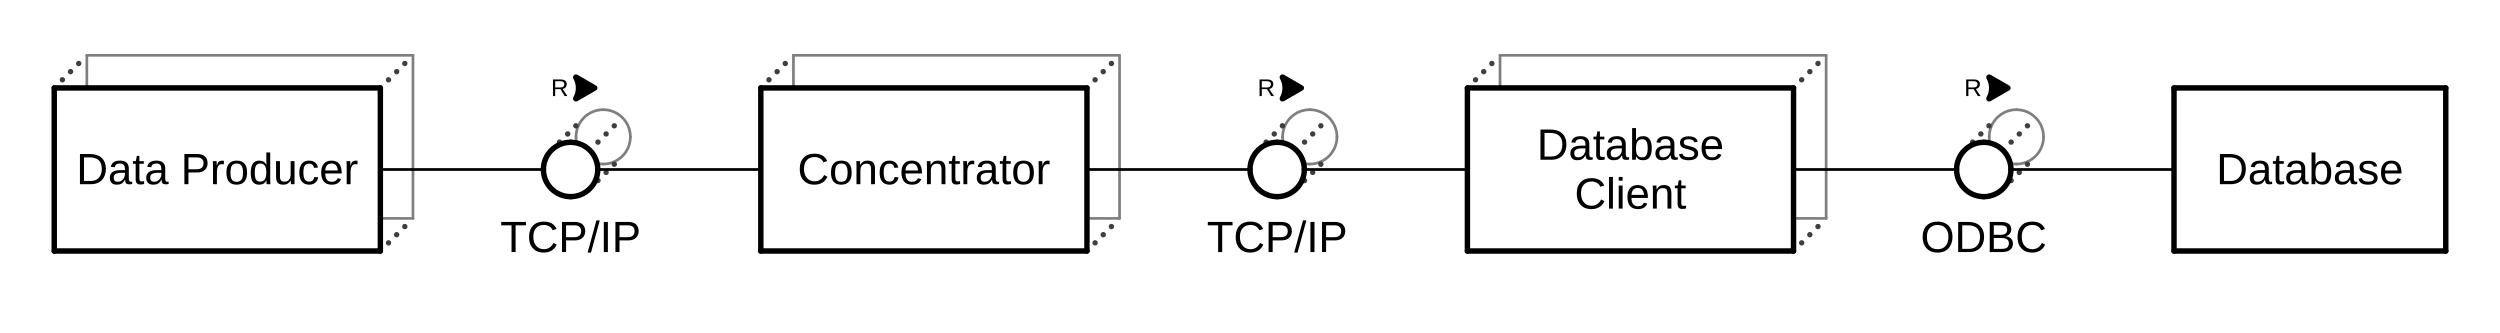
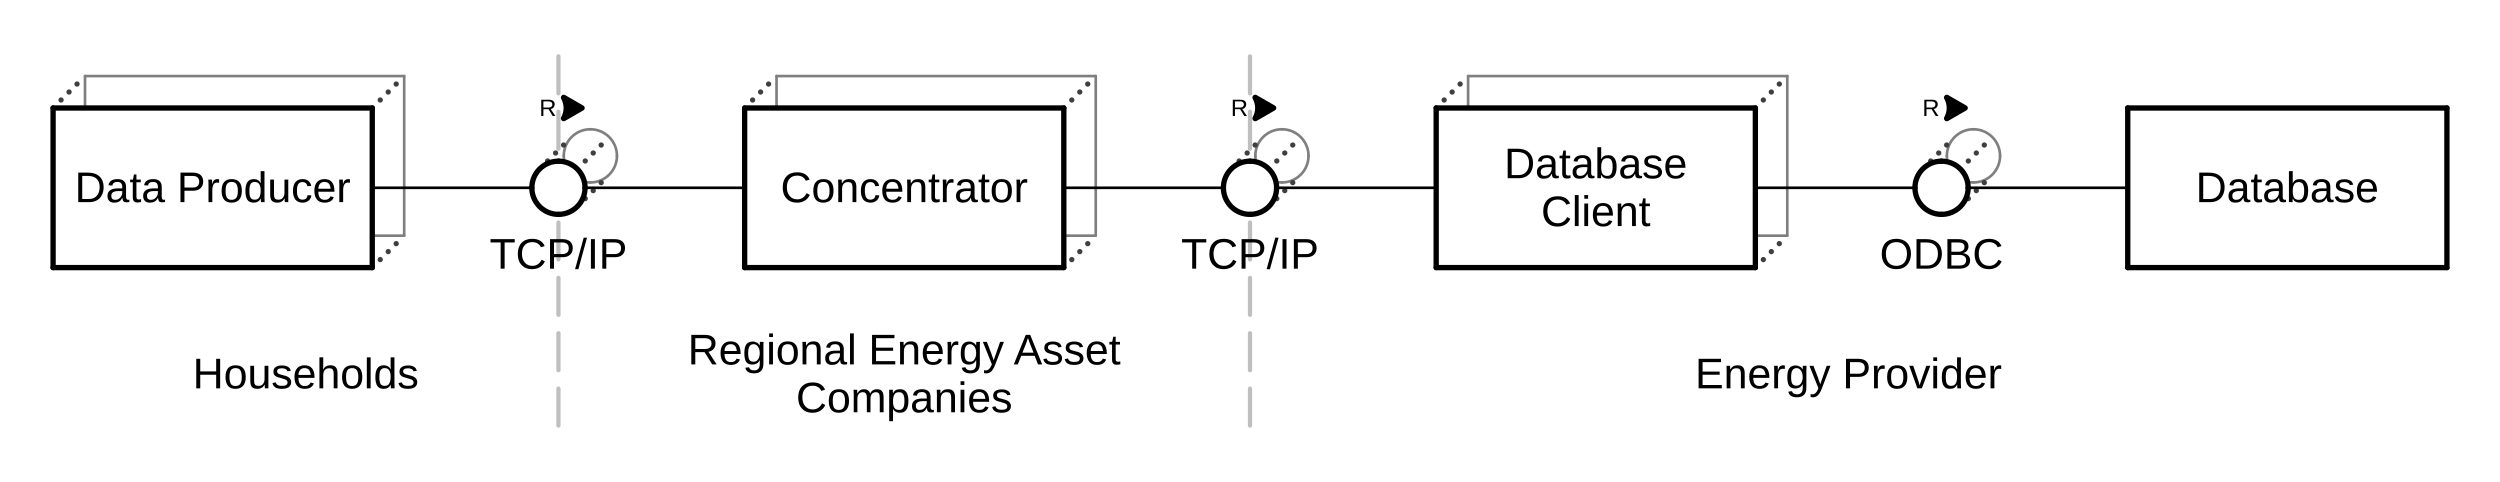
- <svg xmlns="http://www.w3.org/2000/svg" width="230.5mm" height="30.625mm" viewBox="0.0 0.0 230.5 30.625" version="1.1">
+ <svg xmlns="http://www.w3.org/2000/svg" width="235.5mm" height="45.4mm" viewBox="0.0 0.0 235.5 45.4" version="1.1">
  <g>
    <g>
      <g>
-         <path d=" M 73.155,20.136 L 103.223,20.136 L 103.223,5.102 L 73.155,5.102 z" fill="rgb(255,255,255)" />
-         <line x1="73.155" y1="20.136" x2="103.223" y2="20.136" stroke="rgb(127,127,127)" stroke-width="0.251" stroke-linecap="round" />
-         <line x1="103.223" y1="20.136" x2="103.223" y2="5.102" stroke="rgb(127,127,127)" stroke-width="0.251" stroke-linecap="round" />
-         <line x1="103.223" y1="5.102" x2="73.155" y2="5.102" stroke="rgb(127,127,127)" stroke-width="0.251" stroke-linecap="round" />
-         <line x1="73.155" y1="5.102" x2="73.155" y2="20.136" stroke="rgb(127,127,127)" stroke-width="0.251" stroke-linecap="round" />
-         <g>
-           <circle cx="72.403" cy="20.888" r="0.251" fill="rgb(63,63,63)" />
-           <circle cx="71.651" cy="21.639" r="0.251" fill="rgb(63,63,63)" />
-           <circle cx="70.9" cy="22.391" r="0.251" fill="rgb(63,63,63)" />
-         </g>
-         <g>
-           <circle cx="102.471" cy="20.888" r="0.251" fill="rgb(63,63,63)" />
-           <circle cx="101.719" cy="21.639" r="0.251" fill="rgb(63,63,63)" />
-           <circle cx="100.968" cy="22.391" r="0.251" fill="rgb(63,63,63)" />
-         </g>
-         <g>
-           <circle cx="102.471" cy="5.854" r="0.251" fill="rgb(63,63,63)" />
-           <circle cx="101.719" cy="6.605" r="0.251" fill="rgb(63,63,63)" />
-           <circle cx="100.968" cy="7.357" r="0.251" fill="rgb(63,63,63)" />
-         </g>
-         <g>
-           <circle cx="72.403" cy="5.854" r="0.251" fill="rgb(63,63,63)" />
-           <circle cx="71.651" cy="6.605" r="0.251" fill="rgb(63,63,63)" />
-           <circle cx="70.9" cy="7.357" r="0.251" fill="rgb(63,63,63)" />
-         </g>
-       </g>
-       <g>
-         <path d=" M 70.148,23.143 L 100.216,23.143 L 100.216,8.109 L 70.148,8.109 z" fill="rgb(255,255,255)" />
-         <line x1="70.148" y1="23.143" x2="100.216" y2="23.143" stroke="rgb(0,0,0)" stroke-width="0.501" stroke-linecap="round" />
-         <line x1="100.216" y1="23.143" x2="100.216" y2="8.109" stroke="rgb(0,0,0)" stroke-width="0.501" stroke-linecap="round" />
-         <line x1="100.216" y1="8.109" x2="70.148" y2="8.109" stroke="rgb(0,0,0)" stroke-width="0.501" stroke-linecap="round" />
-         <line x1="70.148" y1="8.109" x2="70.148" y2="23.143" stroke="rgb(0,0,0)" stroke-width="0.501" stroke-linecap="round" />
-         <g>
-           <text x="85.182" y="16.979" textLength="23.213" lengthAdjust="spacingAndGlyphs" text-anchor="middle" font-family="Arial" font-size="4.029">Concentrator</text>
-         </g>
-       </g>
-     </g>
-     <g>
-       <g>
-         <path d=" M 138.302,20.136 L 168.37,20.136 L 168.37,5.102 L 138.302,5.102 z" fill="rgb(255,255,255)" />
-         <line x1="138.302" y1="20.136" x2="168.37" y2="20.136" stroke="rgb(127,127,127)" stroke-width="0.251" stroke-linecap="round" />
-         <line x1="168.37" y1="20.136" x2="168.37" y2="5.102" stroke="rgb(127,127,127)" stroke-width="0.251" stroke-linecap="round" />
-         <line x1="168.37" y1="5.102" x2="138.302" y2="5.102" stroke="rgb(127,127,127)" stroke-width="0.251" stroke-linecap="round" />
-         <line x1="138.302" y1="5.102" x2="138.302" y2="20.136" stroke="rgb(127,127,127)" stroke-width="0.251" stroke-linecap="round" />
-         <g>
-           <circle cx="137.55" cy="20.888" r="0.251" fill="rgb(63,63,63)" />
-           <circle cx="136.799" cy="21.639" r="0.251" fill="rgb(63,63,63)" />
-           <circle cx="136.047" cy="22.391" r="0.251" fill="rgb(63,63,63)" />
-         </g>
-         <g>
-           <circle cx="167.618" cy="20.888" r="0.251" fill="rgb(63,63,63)" />
-           <circle cx="166.867" cy="21.639" r="0.251" fill="rgb(63,63,63)" />
-           <circle cx="166.115" cy="22.391" r="0.251" fill="rgb(63,63,63)" />
-         </g>
-         <g>
-           <circle cx="167.618" cy="5.854" r="0.251" fill="rgb(63,63,63)" />
-           <circle cx="166.867" cy="6.605" r="0.251" fill="rgb(63,63,63)" />
-           <circle cx="166.115" cy="7.357" r="0.251" fill="rgb(63,63,63)" />
-         </g>
-         <g>
-           <circle cx="137.55" cy="5.854" r="0.251" fill="rgb(63,63,63)" />
-           <circle cx="136.799" cy="6.605" r="0.251" fill="rgb(63,63,63)" />
-           <circle cx="136.047" cy="7.357" r="0.251" fill="rgb(63,63,63)" />
-         </g>
-       </g>
-       <g>
-         <path d=" M 135.295,23.143 L 165.363,23.143 L 165.363,8.109 L 135.295,8.109 z" fill="rgb(255,255,255)" />
-         <line x1="135.295" y1="23.143" x2="165.363" y2="23.143" stroke="rgb(0,0,0)" stroke-width="0.501" stroke-linecap="round" />
-         <line x1="165.363" y1="23.143" x2="165.363" y2="8.109" stroke="rgb(0,0,0)" stroke-width="0.501" stroke-linecap="round" />
-         <line x1="165.363" y1="8.109" x2="135.295" y2="8.109" stroke="rgb(0,0,0)" stroke-width="0.501" stroke-linecap="round" />
-         <line x1="135.295" y1="8.109" x2="135.295" y2="23.143" stroke="rgb(0,0,0)" stroke-width="0.501" stroke-linecap="round" />
-         <g>
-           <text x="150.329" y="14.724" textLength="17.199" lengthAdjust="spacingAndGlyphs" text-anchor="middle" font-family="Arial" font-size="4.029">Database</text>
-           <text x="150.329" y="19.234" textLength="10.283" lengthAdjust="spacingAndGlyphs" text-anchor="middle" font-family="Arial" font-size="4.029">Client</text>
-         </g>
-       </g>
-     </g>
-     <g>
-       <g>
-         <path d=" M 200.443,23.143 L 225.499,23.143 L 225.499,8.109 L 200.443,8.109 z" fill="rgb(255,255,255)" />
-         <line x1="200.443" y1="23.143" x2="225.499" y2="23.143" stroke="rgb(0,0,0)" stroke-width="0.501" stroke-linecap="round" />
-         <line x1="225.499" y1="23.143" x2="225.499" y2="8.109" stroke="rgb(0,0,0)" stroke-width="0.501" stroke-linecap="round" />
-         <line x1="225.499" y1="8.109" x2="200.443" y2="8.109" stroke="rgb(0,0,0)" stroke-width="0.501" stroke-linecap="round" />
-         <line x1="200.443" y1="8.109" x2="200.443" y2="23.143" stroke="rgb(0,0,0)" stroke-width="0.501" stroke-linecap="round" />
-         <g>
-           <text x="212.971" y="16.979" textLength="17.199" lengthAdjust="spacingAndGlyphs" text-anchor="middle" font-family="Arial" font-size="4.029">Database</text>
-         </g>
-       </g>
-     </g>
-     <g>
-       <g>
-         <path d="M 118.257,12.619 A 2.506 2.506 0 0 0 120.762,15.125 L 120.762,15.125 A 2.506 2.506 0 0 0 123.268,12.619 L 123.268,12.619 A 2.506 2.506 0 0 0 120.762,10.113 L 120.762,10.113 A 2.506 2.506 0 0 0 118.257,12.619 z" fill="rgb(255,255,255)" />
-         <path d="M 118.257,12.619 A 2.506 2.506 0 0 0 120.762,15.125" stroke="rgb(127,127,127)" stroke-width="0.251" fill="none" stroke-linecap="round" />
-         <path d="M 120.762,15.125 A 2.506 2.506 0 0 0 123.268,12.619" stroke="rgb(127,127,127)" stroke-width="0.251" fill="none" stroke-linecap="round" />
-         <path d="M 123.268,12.619 A 2.506 2.506 0 0 0 120.762,10.113" stroke="rgb(127,127,127)" stroke-width="0.251" fill="none" stroke-linecap="round" />
-         <path d="M 120.762,10.113 A 2.506 2.506 0 0 0 118.257,12.619" stroke="rgb(127,127,127)" stroke-width="0.251" fill="none" stroke-linecap="round" />
-         <g>
-           <circle cx="121.783" cy="15.142" r="0.251" fill="rgb(63,63,63)" />
-           <circle cx="121.031" cy="15.894" r="0.251" fill="rgb(63,63,63)" />
-           <circle cx="120.279" cy="16.646" r="0.251" fill="rgb(63,63,63)" />
-         </g>
-         <g>
-           <circle cx="121.783" cy="11.599" r="0.251" fill="rgb(63,63,63)" />
-           <circle cx="121.031" cy="12.351" r="0.251" fill="rgb(63,63,63)" />
-           <circle cx="120.279" cy="13.102" r="0.251" fill="rgb(63,63,63)" />
-         </g>
-         <g>
-           <circle cx="118.239" cy="11.599" r="0.251" fill="rgb(63,63,63)" />
-           <circle cx="117.487" cy="12.351" r="0.251" fill="rgb(63,63,63)" />
-           <circle cx="116.736" cy="13.102" r="0.251" fill="rgb(63,63,63)" />
-         </g>
-       </g>
-       <g>
-         <path d="M 115.25,15.626 A 2.506 2.506 0 0 0 117.756,18.131 L 117.756,18.131 A 2.506 2.506 0 0 0 120.261,15.626 L 120.261,15.626 A 2.506 2.506 0 0 0 117.756,13.12 L 117.756,13.12 A 2.506 2.506 0 0 0 115.25,15.626 z" fill="rgb(255,255,255)" />
-         <path d="M 115.25,15.626 A 2.506 2.506 0 0 0 117.756,18.131" stroke="rgb(0,0,0)" stroke-width="0.501" fill="none" stroke-linecap="round" />
-         <path d="M 117.756,18.131 A 2.506 2.506 0 0 0 120.261,15.626" stroke="rgb(0,0,0)" stroke-width="0.501" fill="none" stroke-linecap="round" />
-         <path d="M 120.261,15.626 A 2.506 2.506 0 0 0 117.756,13.12" stroke="rgb(0,0,0)" stroke-width="0.501" fill="none" stroke-linecap="round" />
-         <path d="M 117.756,13.12 A 2.506 2.506 0 0 0 115.25,15.626" stroke="rgb(0,0,0)" stroke-width="0.501" fill="none" stroke-linecap="round" />
-         <g>
-           <text x="117.756" y="23.243" textLength="13.05" lengthAdjust="spacingAndGlyphs" text-anchor="middle" font-family="Arial" font-size="4.029">TCP/IP</text>
-         </g>
-         <g>
-           <text x="116.753" y="8.86" textLength="1.604" lengthAdjust="spacingAndGlyphs" text-anchor="middle" font-family="Arial" font-size="2.238">R</text>
-           <path d="M 120.104,7.888 A 0.255 0.255 0 0 1 120.104,8.33 L 118.382,9.324 A 0.268 0.268 0 0 1 118.015,8.961 L 118.015,8.961 A 1.736 1.736 0 0 0 118.015,7.256 L 118.015,7.256 A 0.268 0.268 0 0 1 118.382,6.893 z" />
-         </g>
-       </g>
-       <g>
-         <line x1="100.31" y1="15.626" x2="115.156" y2="15.626" stroke="rgb(0,0,0)" stroke-width="0.251" stroke-linecap="round" />
-       </g>
-       <g>
-         <line x1="120.355" y1="15.626" x2="135.201" y2="15.626" stroke="rgb(0,0,0)" stroke-width="0.251" stroke-linecap="round" />
-       </g>
-     </g>
-     <g>
-       <g>
-         <path d="M 183.404,12.619 A 2.506 2.506 0 0 0 185.91,15.125 L 185.91,15.125 A 2.506 2.506 0 0 0 188.416,12.619 L 188.416,12.619 A 2.506 2.506 0 0 0 185.91,10.113 L 185.91,10.113 A 2.506 2.506 0 0 0 183.404,12.619 z" fill="rgb(255,255,255)" />
-         <path d="M 183.404,12.619 A 2.506 2.506 0 0 0 185.91,15.125" stroke="rgb(127,127,127)" stroke-width="0.251" fill="none" stroke-linecap="round" />
-         <path d="M 185.91,15.125 A 2.506 2.506 0 0 0 188.416,12.619" stroke="rgb(127,127,127)" stroke-width="0.251" fill="none" stroke-linecap="round" />
-         <path d="M 188.416,12.619 A 2.506 2.506 0 0 0 185.91,10.113" stroke="rgb(127,127,127)" stroke-width="0.251" fill="none" stroke-linecap="round" />
-         <path d="M 185.91,10.113 A 2.506 2.506 0 0 0 183.404,12.619" stroke="rgb(127,127,127)" stroke-width="0.251" fill="none" stroke-linecap="round" />
-         <g>
-           <circle cx="186.93" cy="15.142" r="0.251" fill="rgb(63,63,63)" />
-           <circle cx="186.178" cy="15.894" r="0.251" fill="rgb(63,63,63)" />
-           <circle cx="185.427" cy="16.646" r="0.251" fill="rgb(63,63,63)" />
-         </g>
-         <g>
-           <circle cx="186.93" cy="11.599" r="0.251" fill="rgb(63,63,63)" />
-           <circle cx="186.178" cy="12.351" r="0.251" fill="rgb(63,63,63)" />
-           <circle cx="185.427" cy="13.102" r="0.251" fill="rgb(63,63,63)" />
-         </g>
-         <g>
-           <circle cx="183.386" cy="11.599" r="0.251" fill="rgb(63,63,63)" />
-           <circle cx="182.635" cy="12.351" r="0.251" fill="rgb(63,63,63)" />
-           <circle cx="181.883" cy="13.102" r="0.251" fill="rgb(63,63,63)" />
-         </g>
-       </g>
-       <g>
-         <path d="M 180.397,15.626 A 2.506 2.506 0 0 0 182.903,18.131 L 182.903,18.131 A 2.506 2.506 0 0 0 185.409,15.626 L 185.409,15.626 A 2.506 2.506 0 0 0 182.903,13.12 L 182.903,13.12 A 2.506 2.506 0 0 0 180.397,15.626 z" fill="rgb(255,255,255)" />
-         <path d="M 180.397,15.626 A 2.506 2.506 0 0 0 182.903,18.131" stroke="rgb(0,0,0)" stroke-width="0.501" fill="none" stroke-linecap="round" />
-         <path d="M 182.903,18.131 A 2.506 2.506 0 0 0 185.409,15.626" stroke="rgb(0,0,0)" stroke-width="0.501" fill="none" stroke-linecap="round" />
-         <path d="M 185.409,15.626 A 2.506 2.506 0 0 0 182.903,13.12" stroke="rgb(0,0,0)" stroke-width="0.501" fill="none" stroke-linecap="round" />
-         <path d="M 182.903,13.12 A 2.506 2.506 0 0 0 180.397,15.626" stroke="rgb(0,0,0)" stroke-width="0.501" fill="none" stroke-linecap="round" />
-         <g>
-           <text x="182.903" y="23.243" textLength="11.606" lengthAdjust="spacingAndGlyphs" text-anchor="middle" font-family="Arial" font-size="4.029">ODBC</text>
-         </g>
-         <g>
-           <text x="181.901" y="8.86" textLength="1.604" lengthAdjust="spacingAndGlyphs" text-anchor="middle" font-family="Arial" font-size="2.238">R</text>
-           <path d="M 185.252,7.888 A 0.255 0.255 0 0 1 185.252,8.33 L 183.529,9.324 A 0.268 0.268 0 0 1 183.162,8.961 L 183.162,8.961 A 1.736 1.736 0 0 0 183.162,7.256 L 183.162,7.256 A 0.268 0.268 0 0 1 183.529,6.893 z" />
-         </g>
-       </g>
-       <g>
-         <line x1="165.457" y1="15.626" x2="180.303" y2="15.626" stroke="rgb(0,0,0)" stroke-width="0.251" stroke-linecap="round" />
-       </g>
-       <g>
-         <line x1="185.503" y1="15.626" x2="200.349" y2="15.626" stroke="rgb(0,0,0)" stroke-width="0.251" stroke-linecap="round" />
-       </g>
-     </g>
-     <g>
-       <g>
-         <path d=" M 8.007,20.136 L 38.075,20.136 L 38.075,5.102 L 8.007,5.102 z" fill="rgb(255,255,255)" />
-         <line x1="8.007" y1="20.136" x2="38.075" y2="20.136" stroke="rgb(127,127,127)" stroke-width="0.251" stroke-linecap="round" />
-         <line x1="38.075" y1="20.136" x2="38.075" y2="5.102" stroke="rgb(127,127,127)" stroke-width="0.251" stroke-linecap="round" />
-         <line x1="38.075" y1="5.102" x2="8.007" y2="5.102" stroke="rgb(127,127,127)" stroke-width="0.251" stroke-linecap="round" />
-         <line x1="8.007" y1="5.102" x2="8.007" y2="20.136" stroke="rgb(127,127,127)" stroke-width="0.251" stroke-linecap="round" />
-         <g>
-           <circle cx="7.256" cy="20.888" r="0.251" fill="rgb(63,63,63)" />
-           <circle cx="6.504" cy="21.639" r="0.251" fill="rgb(63,63,63)" />
-           <circle cx="5.752" cy="22.391" r="0.251" fill="rgb(63,63,63)" />
-         </g>
-         <g>
-           <circle cx="37.324" cy="20.888" r="0.251" fill="rgb(63,63,63)" />
-           <circle cx="36.572" cy="21.639" r="0.251" fill="rgb(63,63,63)" />
-           <circle cx="35.82" cy="22.391" r="0.251" fill="rgb(63,63,63)" />
-         </g>
-         <g>
-           <circle cx="37.324" cy="5.854" r="0.251" fill="rgb(63,63,63)" />
-           <circle cx="36.572" cy="6.605" r="0.251" fill="rgb(63,63,63)" />
-           <circle cx="35.82" cy="7.357" r="0.251" fill="rgb(63,63,63)" />
-         </g>
-         <g>
-           <circle cx="7.256" cy="5.854" r="0.251" fill="rgb(63,63,63)" />
-           <circle cx="6.504" cy="6.605" r="0.251" fill="rgb(63,63,63)" />
-           <circle cx="5.752" cy="7.357" r="0.251" fill="rgb(63,63,63)" />
-         </g>
-       </g>
-       <g>
-         <path d=" M 5.001,23.143 L 35.069,23.143 L 35.069,8.109 L 5.001,8.109 z" fill="rgb(255,255,255)" />
-         <line x1="5.001" y1="23.143" x2="35.069" y2="23.143" stroke="rgb(0,0,0)" stroke-width="0.501" stroke-linecap="round" />
-         <line x1="35.069" y1="23.143" x2="35.069" y2="8.109" stroke="rgb(0,0,0)" stroke-width="0.501" stroke-linecap="round" />
-         <line x1="35.069" y1="8.109" x2="5.001" y2="8.109" stroke="rgb(0,0,0)" stroke-width="0.501" stroke-linecap="round" />
-         <line x1="5.001" y1="8.109" x2="5.001" y2="23.143" stroke="rgb(0,0,0)" stroke-width="0.501" stroke-linecap="round" />
-         <g>
-           <text x="20.035" y="16.979" textLength="25.919" lengthAdjust="spacingAndGlyphs" text-anchor="middle" font-family="Arial" font-size="4.029">Data Producer</text>
-         </g>
-       </g>
-     </g>
-     <g>
-       <g>
-         <path d="M 53.109,12.619 A 2.506 2.506 0 0 0 55.615,15.125 L 55.615,15.125 A 2.506 2.506 0 0 0 58.121,12.619 L 58.121,12.619 A 2.506 2.506 0 0 0 55.615,10.113 L 55.615,10.113 A 2.506 2.506 0 0 0 53.109,12.619 z" fill="rgb(255,255,255)" />
-         <path d="M 53.109,12.619 A 2.506 2.506 0 0 0 55.615,15.125" stroke="rgb(127,127,127)" stroke-width="0.251" fill="none" stroke-linecap="round" />
-         <path d="M 55.615,15.125 A 2.506 2.506 0 0 0 58.121,12.619" stroke="rgb(127,127,127)" stroke-width="0.251" fill="none" stroke-linecap="round" />
-         <path d="M 58.121,12.619 A 2.506 2.506 0 0 0 55.615,10.113" stroke="rgb(127,127,127)" stroke-width="0.251" fill="none" stroke-linecap="round" />
-         <path d="M 55.615,10.113 A 2.506 2.506 0 0 0 53.109,12.619" stroke="rgb(127,127,127)" stroke-width="0.251" fill="none" stroke-linecap="round" />
-         <g>
-           <circle cx="56.635" cy="15.142" r="0.251" fill="rgb(63,63,63)" />
-           <circle cx="55.883" cy="15.894" r="0.251" fill="rgb(63,63,63)" />
-           <circle cx="55.132" cy="16.646" r="0.251" fill="rgb(63,63,63)" />
-         </g>
-         <g>
-           <circle cx="56.635" cy="11.599" r="0.251" fill="rgb(63,63,63)" />
-           <circle cx="55.883" cy="12.351" r="0.251" fill="rgb(63,63,63)" />
-           <circle cx="55.132" cy="13.102" r="0.251" fill="rgb(63,63,63)" />
-         </g>
-         <g>
-           <circle cx="53.092" cy="11.599" r="0.251" fill="rgb(63,63,63)" />
-           <circle cx="52.34" cy="12.351" r="0.251" fill="rgb(63,63,63)" />
-           <circle cx="51.588" cy="13.102" r="0.251" fill="rgb(63,63,63)" />
-         </g>
-       </g>
-       <g>
-         <path d="M 50.103,15.626 A 2.506 2.506 0 0 0 52.608,18.131 L 52.608,18.131 A 2.506 2.506 0 0 0 55.114,15.626 L 55.114,15.626 A 2.506 2.506 0 0 0 52.608,13.12 L 52.608,13.12 A 2.506 2.506 0 0 0 50.103,15.626 z" fill="rgb(255,255,255)" />
-         <path d="M 50.103,15.626 A 2.506 2.506 0 0 0 52.608,18.131" stroke="rgb(0,0,0)" stroke-width="0.501" fill="none" stroke-linecap="round" />
-         <path d="M 52.608,18.131 A 2.506 2.506 0 0 0 55.114,15.626" stroke="rgb(0,0,0)" stroke-width="0.501" fill="none" stroke-linecap="round" />
-         <path d="M 55.114,15.626 A 2.506 2.506 0 0 0 52.608,13.12" stroke="rgb(0,0,0)" stroke-width="0.501" fill="none" stroke-linecap="round" />
-         <path d="M 52.608,13.12 A 2.506 2.506 0 0 0 50.103,15.626" stroke="rgb(0,0,0)" stroke-width="0.501" fill="none" stroke-linecap="round" />
-         <g>
-           <text x="52.608" y="23.243" textLength="13.05" lengthAdjust="spacingAndGlyphs" text-anchor="middle" font-family="Arial" font-size="4.029">TCP/IP</text>
-         </g>
-         <g>
-           <text x="51.606" y="8.86" textLength="1.604" lengthAdjust="spacingAndGlyphs" text-anchor="middle" font-family="Arial" font-size="2.238">R</text>
-           <path d="M 54.957,7.888 A 0.255 0.255 0 0 1 54.957,8.33 L 53.234,9.324 A 0.268 0.268 0 0 1 52.867,8.961 L 52.867,8.961 A 1.736 1.736 0 0 0 52.867,7.256 L 52.867,7.256 A 0.268 0.268 0 0 1 53.234,6.893 z" />
-         </g>
-       </g>
-       <g>
-         <line x1="35.163" y1="15.626" x2="50.009" y2="15.626" stroke="rgb(0,0,0)" stroke-width="0.251" stroke-linecap="round" />
-       </g>
-       <g>
-         <line x1="55.208" y1="15.626" x2="70.054" y2="15.626" stroke="rgb(0,0,0)" stroke-width="0.251" stroke-linecap="round" />
+         <line x1="52.606" y1="5.312" x2="52.606" y2="8.789" stroke="rgb(191,191,191)" stroke-width="0.401" stroke-linecap="round" />
+         <line x1="52.606" y1="10.528" x2="52.606" y2="14.006" stroke="rgb(191,191,191)" stroke-width="0.401" stroke-linecap="round" />
+         <line x1="52.606" y1="15.745" x2="52.606" y2="19.222" stroke="rgb(191,191,191)" stroke-width="0.401" stroke-linecap="round" />
+         <line x1="52.606" y1="20.961" x2="52.606" y2="24.439" stroke="rgb(191,191,191)" stroke-width="0.401" stroke-linecap="round" />
+         <line x1="52.606" y1="26.178" x2="52.606" y2="29.655" stroke="rgb(191,191,191)" stroke-width="0.401" stroke-linecap="round" />
+         <line x1="52.606" y1="31.394" x2="52.606" y2="34.872" stroke="rgb(191,191,191)" stroke-width="0.401" stroke-linecap="round" />
+         <line x1="52.606" y1="36.611" x2="52.606" y2="40.088" stroke="rgb(191,191,191)" stroke-width="0.401" stroke-linecap="round" />
+       </g>
+     </g>
+     <g>
+       <g>
+         <line x1="117.75" y1="5.312" x2="117.75" y2="8.789" stroke="rgb(191,191,191)" stroke-width="0.401" stroke-linecap="round" />
+         <line x1="117.75" y1="10.528" x2="117.75" y2="14.006" stroke="rgb(191,191,191)" stroke-width="0.401" stroke-linecap="round" />
+         <line x1="117.75" y1="15.745" x2="117.75" y2="19.222" stroke="rgb(191,191,191)" stroke-width="0.401" stroke-linecap="round" />
+         <line x1="117.75" y1="20.961" x2="117.75" y2="24.439" stroke="rgb(191,191,191)" stroke-width="0.401" stroke-linecap="round" />
+         <line x1="117.75" y1="26.178" x2="117.75" y2="29.655" stroke="rgb(191,191,191)" stroke-width="0.401" stroke-linecap="round" />
+         <line x1="117.75" y1="31.394" x2="117.75" y2="34.872" stroke="rgb(191,191,191)" stroke-width="0.401" stroke-linecap="round" />
+         <line x1="117.75" y1="36.611" x2="117.75" y2="40.088" stroke="rgb(191,191,191)" stroke-width="0.401" stroke-linecap="round" />
+       </g>
+     </g>
+     <g>
+       <g>
+         <path d=" M 73.151,22.199 L 103.218,22.199 L 103.218,7.166 L 73.151,7.166 z" fill="rgb(255,255,255)" />
+         <line x1="73.151" y1="22.199" x2="103.218" y2="22.199" stroke="rgb(127,127,127)" stroke-width="0.251" stroke-linecap="round" />
+         <line x1="103.218" y1="22.199" x2="103.218" y2="7.166" stroke="rgb(127,127,127)" stroke-width="0.251" stroke-linecap="round" />
+         <line x1="103.218" y1="7.166" x2="73.151" y2="7.166" stroke="rgb(127,127,127)" stroke-width="0.251" stroke-linecap="round" />
+         <line x1="73.151" y1="7.166" x2="73.151" y2="22.199" stroke="rgb(127,127,127)" stroke-width="0.251" stroke-linecap="round" />
+         <g>
+           <circle cx="72.4" cy="22.951" r="0.251" fill="rgb(63,63,63)" />
+           <circle cx="71.648" cy="23.702" r="0.251" fill="rgb(63,63,63)" />
+           <circle cx="70.896" cy="24.454" r="0.251" fill="rgb(63,63,63)" />
+         </g>
+         <g>
+           <circle cx="102.466" cy="22.951" r="0.251" fill="rgb(63,63,63)" />
+           <circle cx="101.715" cy="23.702" r="0.251" fill="rgb(63,63,63)" />
+           <circle cx="100.963" cy="24.454" r="0.251" fill="rgb(63,63,63)" />
+         </g>
+         <g>
+           <circle cx="102.466" cy="7.917" r="0.251" fill="rgb(63,63,63)" />
+           <circle cx="101.715" cy="8.669" r="0.251" fill="rgb(63,63,63)" />
+           <circle cx="100.963" cy="9.421" r="0.251" fill="rgb(63,63,63)" />
+         </g>
+         <g>
+           <circle cx="72.4" cy="7.917" r="0.251" fill="rgb(63,63,63)" />
+           <circle cx="71.648" cy="8.669" r="0.251" fill="rgb(63,63,63)" />
+           <circle cx="70.896" cy="9.421" r="0.251" fill="rgb(63,63,63)" />
+         </g>
+       </g>
+       <g>
+         <path d=" M 70.145,25.206 L 100.211,25.206 L 100.211,10.172 L 70.145,10.172 z" fill="rgb(255,255,255)" />
+         <line x1="70.145" y1="25.206" x2="100.211" y2="25.206" stroke="rgb(0,0,0)" stroke-width="0.501" stroke-linecap="round" />
+         <line x1="100.211" y1="25.206" x2="100.211" y2="10.172" stroke="rgb(0,0,0)" stroke-width="0.501" stroke-linecap="round" />
+         <line x1="100.211" y1="10.172" x2="70.145" y2="10.172" stroke="rgb(0,0,0)" stroke-width="0.501" stroke-linecap="round" />
+         <line x1="70.145" y1="10.172" x2="70.145" y2="25.206" stroke="rgb(0,0,0)" stroke-width="0.501" stroke-linecap="round" />
+         <g>
+           <text x="85.178" y="19.042" textLength="23.211" lengthAdjust="spacingAndGlyphs" text-anchor="middle" font-family="Arial" font-size="4.029">Concentrator</text>
+         </g>
+       </g>
+     </g>
+     <g>
+       <g>
+         <path d=" M 138.295,22.199 L 168.362,22.199 L 168.362,7.166 L 138.295,7.166 z" fill="rgb(255,255,255)" />
+         <line x1="138.295" y1="22.199" x2="168.362" y2="22.199" stroke="rgb(127,127,127)" stroke-width="0.251" stroke-linecap="round" />
+         <line x1="168.362" y1="22.199" x2="168.362" y2="7.166" stroke="rgb(127,127,127)" stroke-width="0.251" stroke-linecap="round" />
+         <line x1="168.362" y1="7.166" x2="138.295" y2="7.166" stroke="rgb(127,127,127)" stroke-width="0.251" stroke-linecap="round" />
+         <line x1="138.295" y1="7.166" x2="138.295" y2="22.199" stroke="rgb(127,127,127)" stroke-width="0.251" stroke-linecap="round" />
+         <g>
+           <circle cx="137.544" cy="22.951" r="0.251" fill="rgb(63,63,63)" />
+           <circle cx="136.792" cy="23.702" r="0.251" fill="rgb(63,63,63)" />
+           <circle cx="136.04" cy="24.454" r="0.251" fill="rgb(63,63,63)" />
+         </g>
+         <g>
+           <circle cx="167.61" cy="22.951" r="0.251" fill="rgb(63,63,63)" />
+           <circle cx="166.859" cy="23.702" r="0.251" fill="rgb(63,63,63)" />
+           <circle cx="166.107" cy="24.454" r="0.251" fill="rgb(63,63,63)" />
+         </g>
+         <g>
+           <circle cx="167.61" cy="7.917" r="0.251" fill="rgb(63,63,63)" />
+           <circle cx="166.859" cy="8.669" r="0.251" fill="rgb(63,63,63)" />
+           <circle cx="166.107" cy="9.421" r="0.251" fill="rgb(63,63,63)" />
+         </g>
+         <g>
+           <circle cx="137.544" cy="7.917" r="0.251" fill="rgb(63,63,63)" />
+           <circle cx="136.792" cy="8.669" r="0.251" fill="rgb(63,63,63)" />
+           <circle cx="136.04" cy="9.421" r="0.251" fill="rgb(63,63,63)" />
+         </g>
+       </g>
+       <g>
+         <path d=" M 135.289,25.206 L 165.355,25.206 L 165.355,10.172 L 135.289,10.172 z" fill="rgb(255,255,255)" />
+         <line x1="135.289" y1="25.206" x2="165.355" y2="25.206" stroke="rgb(0,0,0)" stroke-width="0.501" stroke-linecap="round" />
+         <line x1="165.355" y1="25.206" x2="165.355" y2="10.172" stroke="rgb(0,0,0)" stroke-width="0.501" stroke-linecap="round" />
+         <line x1="165.355" y1="10.172" x2="135.289" y2="10.172" stroke="rgb(0,0,0)" stroke-width="0.501" stroke-linecap="round" />
+         <line x1="135.289" y1="10.172" x2="135.289" y2="25.206" stroke="rgb(0,0,0)" stroke-width="0.501" stroke-linecap="round" />
+         <g>
+           <text x="150.322" y="16.787" textLength="17.198" lengthAdjust="spacingAndGlyphs" text-anchor="middle" font-family="Arial" font-size="4.029">Database</text>
+           <text x="150.322" y="21.297" textLength="10.283" lengthAdjust="spacingAndGlyphs" text-anchor="middle" font-family="Arial" font-size="4.029">Client</text>
+         </g>
+       </g>
+     </g>
+     <g>
+       <g>
+         <path d=" M 200.433,25.206 L 230.499,25.206 L 230.499,10.172 L 200.433,10.172 z" fill="rgb(255,255,255)" />
+         <line x1="200.433" y1="25.206" x2="230.499" y2="25.206" stroke="rgb(0,0,0)" stroke-width="0.501" stroke-linecap="round" />
+         <line x1="230.499" y1="25.206" x2="230.499" y2="10.172" stroke="rgb(0,0,0)" stroke-width="0.501" stroke-linecap="round" />
+         <line x1="230.499" y1="10.172" x2="200.433" y2="10.172" stroke="rgb(0,0,0)" stroke-width="0.501" stroke-linecap="round" />
+         <line x1="200.433" y1="10.172" x2="200.433" y2="25.206" stroke="rgb(0,0,0)" stroke-width="0.501" stroke-linecap="round" />
+         <g>
+           <text x="215.466" y="19.042" textLength="17.198" lengthAdjust="spacingAndGlyphs" text-anchor="middle" font-family="Arial" font-size="4.029">Database</text>
+         </g>
+       </g>
+     </g>
+     <g>
+       <g>
+         <path d="M 118.251,14.682 A 2.506 2.506 0 0 0 120.757,17.188 L 120.757,17.188 A 2.506 2.506 0 0 0 123.262,14.682 L 123.262,14.682 A 2.506 2.506 0 0 0 120.757,12.177 L 120.757,12.177 A 2.506 2.506 0 0 0 118.251,14.682 z" fill="rgb(255,255,255)" />
+         <path d="M 118.251,14.682 A 2.506 2.506 0 0 0 120.757,17.188" stroke="rgb(127,127,127)" stroke-width="0.251" fill="none" stroke-linecap="round" />
+         <path d="M 120.757,17.188 A 2.506 2.506 0 0 0 123.262,14.682" stroke="rgb(127,127,127)" stroke-width="0.251" fill="none" stroke-linecap="round" />
+         <path d="M 123.262,14.682 A 2.506 2.506 0 0 0 120.757,12.177" stroke="rgb(127,127,127)" stroke-width="0.251" fill="none" stroke-linecap="round" />
+         <path d="M 120.757,12.177 A 2.506 2.506 0 0 0 118.251,14.682" stroke="rgb(127,127,127)" stroke-width="0.251" fill="none" stroke-linecap="round" />
+         <g>
+           <circle cx="121.777" cy="17.206" r="0.251" fill="rgb(63,63,63)" />
+           <circle cx="121.025" cy="17.957" r="0.251" fill="rgb(63,63,63)" />
+           <circle cx="120.273" cy="18.709" r="0.251" fill="rgb(63,63,63)" />
+         </g>
+         <g>
+           <circle cx="121.777" cy="13.662" r="0.251" fill="rgb(63,63,63)" />
+           <circle cx="121.025" cy="14.414" r="0.251" fill="rgb(63,63,63)" />
+           <circle cx="120.273" cy="15.166" r="0.251" fill="rgb(63,63,63)" />
+         </g>
+         <g>
+           <circle cx="118.233" cy="13.662" r="0.251" fill="rgb(63,63,63)" />
+           <circle cx="117.482" cy="14.414" r="0.251" fill="rgb(63,63,63)" />
+           <circle cx="116.73" cy="15.166" r="0.251" fill="rgb(63,63,63)" />
+         </g>
+       </g>
+       <g>
+         <path d="M 115.244,17.689 A 2.506 2.506 0 0 0 117.75,20.194 L 117.75,20.194 A 2.506 2.506 0 0 0 120.256,17.689 L 120.256,17.689 A 2.506 2.506 0 0 0 117.75,15.183 L 117.75,15.183 A 2.506 2.506 0 0 0 115.244,17.689 z" fill="rgb(255,255,255)" />
+         <path d="M 115.244,17.689 A 2.506 2.506 0 0 0 117.75,20.194" stroke="rgb(0,0,0)" stroke-width="0.501" fill="none" stroke-linecap="round" />
+         <path d="M 117.75,20.194 A 2.506 2.506 0 0 0 120.256,17.689" stroke="rgb(0,0,0)" stroke-width="0.501" fill="none" stroke-linecap="round" />
+         <path d="M 120.256,17.689 A 2.506 2.506 0 0 0 117.75,15.183" stroke="rgb(0,0,0)" stroke-width="0.501" fill="none" stroke-linecap="round" />
+         <path d="M 117.75,15.183 A 2.506 2.506 0 0 0 115.244,17.689" stroke="rgb(0,0,0)" stroke-width="0.501" fill="none" stroke-linecap="round" />
+         <g>
+           <text x="117.75" y="25.306" textLength="13.049" lengthAdjust="spacingAndGlyphs" text-anchor="middle" font-family="Arial" font-size="4.029">TCP/IP</text>
+         </g>
+         <g>
+           <text x="116.748" y="10.924" textLength="1.604" lengthAdjust="spacingAndGlyphs" text-anchor="middle" font-family="Arial" font-size="2.238">R</text>
+           <path d="M 120.099,9.951 A 0.255 0.255 0 0 1 120.099,10.393 L 118.376,11.388 A 0.268 0.268 0 0 1 118.009,11.025 L 118.009,11.025 A 1.736 1.736 0 0 0 118.009,9.32 L 118.009,9.32 A 0.268 0.268 0 0 1 118.376,8.957 z" />
+         </g>
+       </g>
+       <g>
+         <line x1="100.305" y1="17.689" x2="115.15" y2="17.689" stroke="rgb(0,0,0)" stroke-width="0.251" stroke-linecap="round" />
+       </g>
+       <g>
+         <line x1="120.35" y1="17.689" x2="135.195" y2="17.689" stroke="rgb(0,0,0)" stroke-width="0.251" stroke-linecap="round" />
+       </g>
+     </g>
+     <g>
+       <g>
+         <path d="M 183.395,14.682 A 2.506 2.506 0 0 0 185.901,17.188 L 185.901,17.188 A 2.506 2.506 0 0 0 188.406,14.682 L 188.406,14.682 A 2.506 2.506 0 0 0 185.901,12.177 L 185.901,12.177 A 2.506 2.506 0 0 0 183.395,14.682 z" fill="rgb(255,255,255)" />
+         <path d="M 183.395,14.682 A 2.506 2.506 0 0 0 185.901,17.188" stroke="rgb(127,127,127)" stroke-width="0.251" fill="none" stroke-linecap="round" />
+         <path d="M 185.901,17.188 A 2.506 2.506 0 0 0 188.406,14.682" stroke="rgb(127,127,127)" stroke-width="0.251" fill="none" stroke-linecap="round" />
+         <path d="M 188.406,14.682 A 2.506 2.506 0 0 0 185.901,12.177" stroke="rgb(127,127,127)" stroke-width="0.251" fill="none" stroke-linecap="round" />
+         <path d="M 185.901,12.177 A 2.506 2.506 0 0 0 183.395,14.682" stroke="rgb(127,127,127)" stroke-width="0.251" fill="none" stroke-linecap="round" />
+         <g>
+           <circle cx="186.921" cy="17.206" r="0.251" fill="rgb(63,63,63)" />
+           <circle cx="186.169" cy="17.957" r="0.251" fill="rgb(63,63,63)" />
+           <circle cx="185.417" cy="18.709" r="0.251" fill="rgb(63,63,63)" />
+         </g>
+         <g>
+           <circle cx="186.921" cy="13.662" r="0.251" fill="rgb(63,63,63)" />
+           <circle cx="186.169" cy="14.414" r="0.251" fill="rgb(63,63,63)" />
+           <circle cx="185.417" cy="15.166" r="0.251" fill="rgb(63,63,63)" />
+         </g>
+         <g>
+           <circle cx="183.377" cy="13.662" r="0.251" fill="rgb(63,63,63)" />
+           <circle cx="182.626" cy="14.414" r="0.251" fill="rgb(63,63,63)" />
+           <circle cx="181.874" cy="15.166" r="0.251" fill="rgb(63,63,63)" />
+         </g>
+       </g>
+       <g>
+         <path d="M 180.389,17.689 A 2.506 2.506 0 0 0 182.894,20.194 L 182.894,20.194 A 2.506 2.506 0 0 0 185.4,17.689 L 185.4,17.689 A 2.506 2.506 0 0 0 182.894,15.183 L 182.894,15.183 A 2.506 2.506 0 0 0 180.389,17.689 z" fill="rgb(255,255,255)" />
+         <path d="M 180.389,17.689 A 2.506 2.506 0 0 0 182.894,20.194" stroke="rgb(0,0,0)" stroke-width="0.501" fill="none" stroke-linecap="round" />
+         <path d="M 182.894,20.194 A 2.506 2.506 0 0 0 185.4,17.689" stroke="rgb(0,0,0)" stroke-width="0.501" fill="none" stroke-linecap="round" />
+         <path d="M 185.4,17.689 A 2.506 2.506 0 0 0 182.894,15.183" stroke="rgb(0,0,0)" stroke-width="0.501" fill="none" stroke-linecap="round" />
+         <path d="M 182.894,15.183 A 2.506 2.506 0 0 0 180.389,17.689" stroke="rgb(0,0,0)" stroke-width="0.501" fill="none" stroke-linecap="round" />
+         <g>
+           <text x="182.894" y="25.306" textLength="11.606" lengthAdjust="spacingAndGlyphs" text-anchor="middle" font-family="Arial" font-size="4.029">ODBC</text>
+         </g>
+         <g>
+           <text x="181.892" y="10.924" textLength="1.604" lengthAdjust="spacingAndGlyphs" text-anchor="middle" font-family="Arial" font-size="2.238">R</text>
+           <path d="M 185.243,9.951 A 0.255 0.255 0 0 1 185.243,10.393 L 183.52,11.388 A 0.268 0.268 0 0 1 183.153,11.025 L 183.153,11.025 A 1.736 1.736 0 0 0 183.153,9.32 L 183.153,9.32 A 0.268 0.268 0 0 1 183.52,8.957 z" />
+         </g>
+       </g>
+       <g>
+         <line x1="165.449" y1="17.689" x2="180.295" y2="17.689" stroke="rgb(0,0,0)" stroke-width="0.251" stroke-linecap="round" />
+       </g>
+       <g>
+         <line x1="185.494" y1="17.689" x2="200.339" y2="17.689" stroke="rgb(0,0,0)" stroke-width="0.251" stroke-linecap="round" />
+       </g>
+     </g>
+     <g>
+       <g>
+         <path d=" M 8.007,22.199 L 38.074,22.199 L 38.074,7.166 L 8.007,7.166 z" fill="rgb(255,255,255)" />
+         <line x1="8.007" y1="22.199" x2="38.074" y2="22.199" stroke="rgb(127,127,127)" stroke-width="0.251" stroke-linecap="round" />
+         <line x1="38.074" y1="22.199" x2="38.074" y2="7.166" stroke="rgb(127,127,127)" stroke-width="0.251" stroke-linecap="round" />
+         <line x1="38.074" y1="7.166" x2="8.007" y2="7.166" stroke="rgb(127,127,127)" stroke-width="0.251" stroke-linecap="round" />
+         <line x1="8.007" y1="7.166" x2="8.007" y2="22.199" stroke="rgb(127,127,127)" stroke-width="0.251" stroke-linecap="round" />
+         <g>
+           <circle cx="7.256" cy="22.951" r="0.251" fill="rgb(63,63,63)" />
+           <circle cx="6.504" cy="23.702" r="0.251" fill="rgb(63,63,63)" />
+           <circle cx="5.752" cy="24.454" r="0.251" fill="rgb(63,63,63)" />
+         </g>
+         <g>
+           <circle cx="37.322" cy="22.951" r="0.251" fill="rgb(63,63,63)" />
+           <circle cx="36.57" cy="23.702" r="0.251" fill="rgb(63,63,63)" />
+           <circle cx="35.819" cy="24.454" r="0.251" fill="rgb(63,63,63)" />
+         </g>
+         <g>
+           <circle cx="37.322" cy="7.917" r="0.251" fill="rgb(63,63,63)" />
+           <circle cx="36.57" cy="8.669" r="0.251" fill="rgb(63,63,63)" />
+           <circle cx="35.819" cy="9.421" r="0.251" fill="rgb(63,63,63)" />
+         </g>
+         <g>
+           <circle cx="7.256" cy="7.917" r="0.251" fill="rgb(63,63,63)" />
+           <circle cx="6.504" cy="8.669" r="0.251" fill="rgb(63,63,63)" />
+           <circle cx="5.752" cy="9.421" r="0.251" fill="rgb(63,63,63)" />
+         </g>
+       </g>
+       <g>
+         <path d=" M 5.001,25.206 L 35.067,25.206 L 35.067,10.172 L 5.001,10.172 z" fill="rgb(255,255,255)" />
+         <line x1="5.001" y1="25.206" x2="35.067" y2="25.206" stroke="rgb(0,0,0)" stroke-width="0.501" stroke-linecap="round" />
+         <line x1="35.067" y1="25.206" x2="35.067" y2="10.172" stroke="rgb(0,0,0)" stroke-width="0.501" stroke-linecap="round" />
+         <line x1="35.067" y1="10.172" x2="5.001" y2="10.172" stroke="rgb(0,0,0)" stroke-width="0.501" stroke-linecap="round" />
+         <line x1="5.001" y1="10.172" x2="5.001" y2="25.206" stroke="rgb(0,0,0)" stroke-width="0.501" stroke-linecap="round" />
+         <g>
+           <text x="20.034" y="19.042" textLength="25.917" lengthAdjust="spacingAndGlyphs" text-anchor="middle" font-family="Arial" font-size="4.029">Data Producer</text>
+         </g>
+       </g>
+     </g>
+     <g>
+       <g>
+         <path d="M 53.107,14.682 A 2.506 2.506 0 0 0 55.613,17.188 L 55.613,17.188 A 2.506 2.506 0 0 0 58.118,14.682 L 58.118,14.682 A 2.506 2.506 0 0 0 55.613,12.177 L 55.613,12.177 A 2.506 2.506 0 0 0 53.107,14.682 z" fill="rgb(255,255,255)" />
+         <path d="M 53.107,14.682 A 2.506 2.506 0 0 0 55.613,17.188" stroke="rgb(127,127,127)" stroke-width="0.251" fill="none" stroke-linecap="round" />
+         <path d="M 55.613,17.188 A 2.506 2.506 0 0 0 58.118,14.682" stroke="rgb(127,127,127)" stroke-width="0.251" fill="none" stroke-linecap="round" />
+         <path d="M 58.118,14.682 A 2.506 2.506 0 0 0 55.613,12.177" stroke="rgb(127,127,127)" stroke-width="0.251" fill="none" stroke-linecap="round" />
+         <path d="M 55.613,12.177 A 2.506 2.506 0 0 0 53.107,14.682" stroke="rgb(127,127,127)" stroke-width="0.251" fill="none" stroke-linecap="round" />
+         <g>
+           <circle cx="56.633" cy="17.206" r="0.251" fill="rgb(63,63,63)" />
+           <circle cx="55.881" cy="17.957" r="0.251" fill="rgb(63,63,63)" />
+           <circle cx="55.129" cy="18.709" r="0.251" fill="rgb(63,63,63)" />
+         </g>
+         <g>
+           <circle cx="56.633" cy="13.662" r="0.251" fill="rgb(63,63,63)" />
+           <circle cx="55.881" cy="14.414" r="0.251" fill="rgb(63,63,63)" />
+           <circle cx="55.129" cy="15.166" r="0.251" fill="rgb(63,63,63)" />
+         </g>
+         <g>
+           <circle cx="53.089" cy="13.662" r="0.251" fill="rgb(63,63,63)" />
+           <circle cx="52.338" cy="14.414" r="0.251" fill="rgb(63,63,63)" />
+           <circle cx="51.586" cy="15.166" r="0.251" fill="rgb(63,63,63)" />
+         </g>
+       </g>
+       <g>
+         <path d="M 50.1,17.689 A 2.506 2.506 0 0 0 52.606,20.194 L 52.606,20.194 A 2.506 2.506 0 0 0 55.111,17.689 L 55.111,17.689 A 2.506 2.506 0 0 0 52.606,15.183 L 52.606,15.183 A 2.506 2.506 0 0 0 50.1,17.689 z" fill="rgb(255,255,255)" />
+         <path d="M 50.1,17.689 A 2.506 2.506 0 0 0 52.606,20.194" stroke="rgb(0,0,0)" stroke-width="0.501" fill="none" stroke-linecap="round" />
+         <path d="M 52.606,20.194 A 2.506 2.506 0 0 0 55.111,17.689" stroke="rgb(0,0,0)" stroke-width="0.501" fill="none" stroke-linecap="round" />
+         <path d="M 55.111,17.689 A 2.506 2.506 0 0 0 52.606,15.183" stroke="rgb(0,0,0)" stroke-width="0.501" fill="none" stroke-linecap="round" />
+         <path d="M 52.606,15.183 A 2.506 2.506 0 0 0 50.1,17.689" stroke="rgb(0,0,0)" stroke-width="0.501" fill="none" stroke-linecap="round" />
+         <g>
+           <text x="52.606" y="25.306" textLength="13.049" lengthAdjust="spacingAndGlyphs" text-anchor="middle" font-family="Arial" font-size="4.029">TCP/IP</text>
+         </g>
+         <g>
+           <text x="51.604" y="10.924" textLength="1.604" lengthAdjust="spacingAndGlyphs" text-anchor="middle" font-family="Arial" font-size="2.238">R</text>
+           <path d="M 54.954,9.951 A 0.255 0.255 0 0 1 54.954,10.393 L 53.232,11.388 A 0.268 0.268 0 0 1 52.865,11.025 L 52.865,11.025 A 1.736 1.736 0 0 0 52.865,9.32 L 52.865,9.32 A 0.268 0.268 0 0 1 53.232,8.957 z" />
+         </g>
+       </g>
+       <g>
+         <line x1="35.161" y1="17.689" x2="50.006" y2="17.689" stroke="rgb(0,0,0)" stroke-width="0.251" stroke-linecap="round" />
+       </g>
+       <g>
+         <line x1="55.205" y1="17.689" x2="70.051" y2="17.689" stroke="rgb(0,0,0)" stroke-width="0.251" stroke-linecap="round" />
+       </g>
+     </g>
+     <g>
+       <g>
+         <g>
+           <text x="174.125" y="36.581" textLength="28.744" lengthAdjust="spacingAndGlyphs" text-anchor="middle" font-family="Arial" font-size="4.029">Energy Provider</text>
+         </g>
+       </g>
+     </g>
+     <g>
+       <g>
+         <g>
+           <text x="28.803" y="36.581" textLength="21.227" lengthAdjust="spacingAndGlyphs" text-anchor="middle" font-family="Arial" font-size="4.029">Households</text>
+         </g>
+       </g>
+     </g>
+     <g>
+       <g>
+         <g>
+           <text x="85.178" y="34.326" textLength="40.951" lengthAdjust="spacingAndGlyphs" text-anchor="middle" font-family="Arial" font-size="4.029">Regional Energy Asset</text>
+           <text x="85.178" y="38.836" textLength="20.385" lengthAdjust="spacingAndGlyphs" text-anchor="middle" font-family="Arial" font-size="4.029">Companies</text>
+         </g>
      </g>
    </g>
  </g>
</svg>
